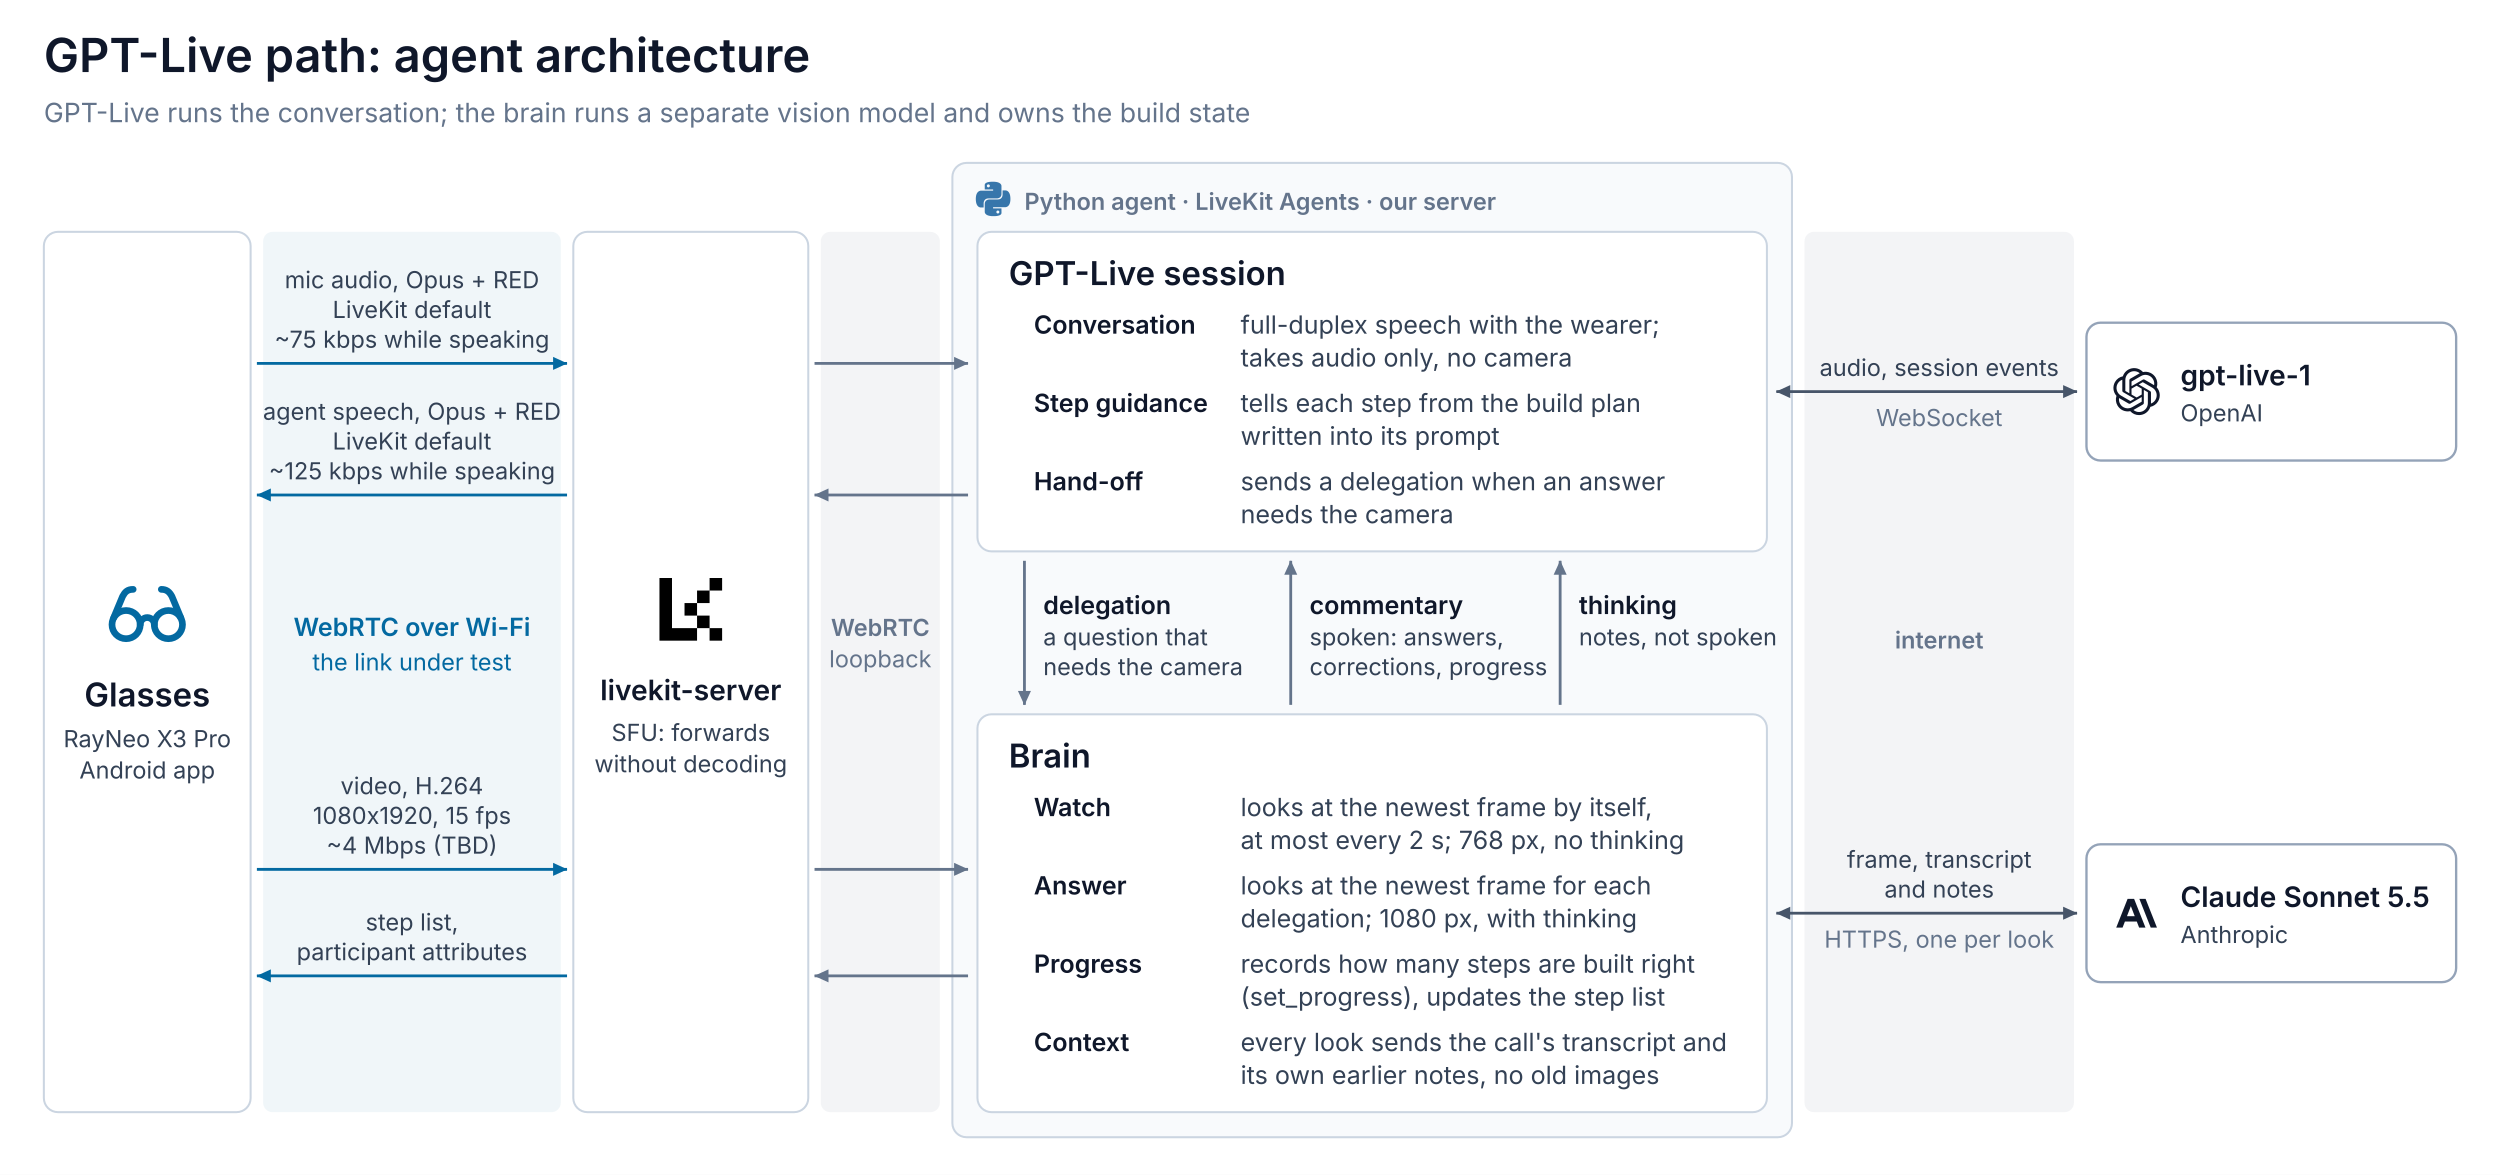
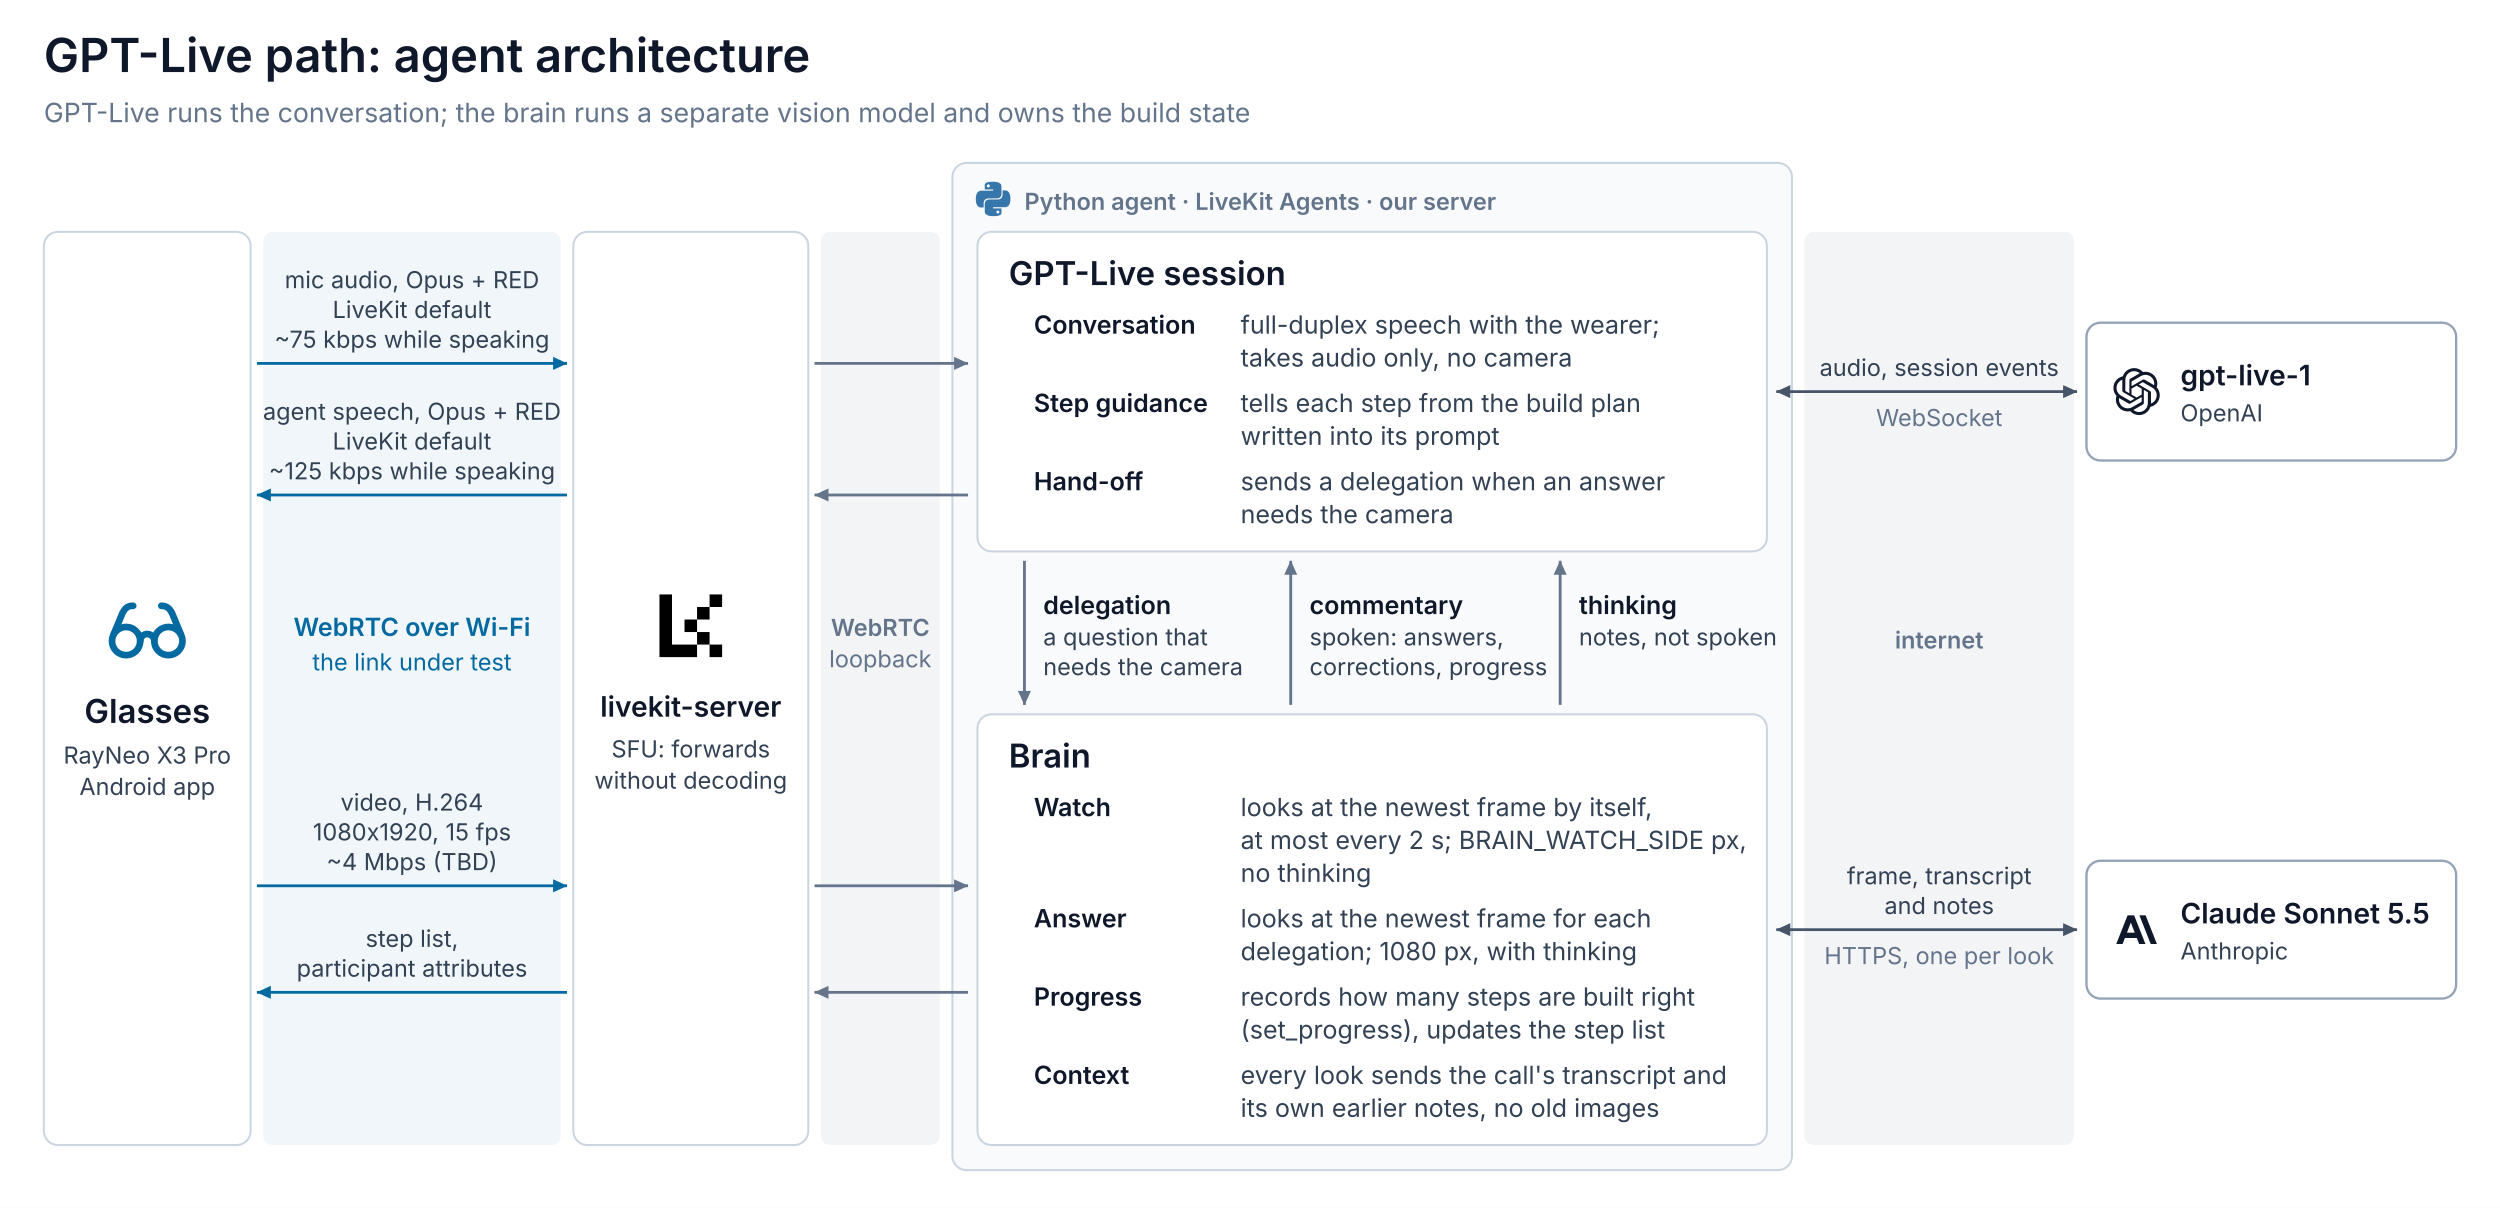
- <svg xmlns="http://www.w3.org/2000/svg" width="1596" height="750" viewBox="0 0 1596 750" font-family="Segoe UI, Inter, Helvetica Neue, Arial, sans-serif">
-   <rect width="1596" height="750" fill="#ffffff" />
+ <svg xmlns="http://www.w3.org/2000/svg" width="1596" height="771" viewBox="0 0 1596 771" font-family="Segoe UI, Inter, Helvetica Neue, Arial, sans-serif">
+   <rect width="1596" height="771" fill="#ffffff" />
  <defs>
    <marker id="head" viewBox="0 0 10 10" refX="9" refY="5" markerWidth="5.5" markerHeight="5.5" orient="auto-start-reverse">
      <path d="M0 0.8 L9.2 5 L0 9.2 Z" fill="#0369a1" />
    </marker>
    <marker id="headm" viewBox="0 0 10 10" refX="9" refY="5" markerWidth="5.5" markerHeight="5.5" orient="auto-start-reverse">
      <path d="M0 0.8 L9.2 5 L0 9.2 Z" fill="#64748b" />
    </marker>
    <marker id="headv" viewBox="0 0 10 10" refX="9" refY="5" markerWidth="5.5" markerHeight="5.5" orient="auto-start-reverse">
      <path d="M0 0.8 L9.2 5 L0 9.2 Z" fill="#475569" />
    </marker>
  </defs>
  <text x="28" y="46" font-size="30" font-weight="600" fill="#0f172a" text-anchor="start">GPT-Live path: agent architecture</text>
  <text x="28" y="78" font-size="17" font-weight="400" fill="#64748b" text-anchor="start">GPT-Live runs the conversation; the brain runs a separate vision model and owns the build state</text>
-   <rect x="28" y="148" width="132" height="562" rx="9" fill="#ffffff" stroke="#cbd5e1" stroke-width="1.3" />
-   <g transform="translate(67.0,365.0) scale(2.25)" fill="none" stroke="#0369a1" stroke-width="1.9" stroke-linecap="round" stroke-linejoin="round">
+   <rect x="28" y="148" width="132" height="583" rx="9" fill="#ffffff" stroke="#cbd5e1" stroke-width="1.3" />
+   <g transform="translate(67.0,375.5) scale(2.25)" fill="none" stroke="#0369a1" stroke-width="1.9" stroke-linecap="round" stroke-linejoin="round">
    <circle cx="6" cy="15" r="4" />
    <circle cx="18" cy="15" r="4" />
    <path d="M14 15a2 2 0 0 0-2-2 2 2 0 0 0-2 2" />
    <path d="M2.5 13 5 7c.7-1.3 1.4-2 3-2" />
    <path d="M21.5 13 19 7c-.7-1.3-1.5-2-3-2" />
  </g>
-   <text x="94.0" y="451.0" font-size="21" font-weight="600" fill="#0f172a" text-anchor="middle">Glasses</text>
-   <text x="94.0" y="477.0" font-size="15" font-weight="400" fill="#334155" text-anchor="middle">RayNeo X3 Pro</text>
-   <text x="94.0" y="497.0" font-size="15" font-weight="400" fill="#334155" text-anchor="middle">Android app</text>
-   <rect x="168" y="148" width="190" height="562" rx="6" fill="#0369a1" fill-opacity="0.06" />
+   <text x="94.0" y="461.5" font-size="21" font-weight="600" fill="#0f172a" text-anchor="middle">Glasses</text>
+   <text x="94.0" y="487.5" font-size="15" font-weight="400" fill="#334155" text-anchor="middle">RayNeo X3 Pro</text>
+   <text x="94.0" y="507.5" font-size="15" font-weight="400" fill="#334155" text-anchor="middle">Android app</text>
+   <rect x="168" y="148" width="190" height="583" rx="6" fill="#0369a1" fill-opacity="0.06" />
  <text x="263.0" y="406.0" font-size="16" font-weight="600" fill="#0369a1" text-anchor="middle">WebRTC over Wi-Fi</text>
  <text x="263.0" y="428.0" font-size="15" font-weight="400" fill="#0369a1" text-anchor="middle">the link under test</text>
-   <rect x="608" y="104" width="536" height="622" rx="9" fill="#f8fafc" stroke="#cbd5e1" stroke-width="1.3" />
+   <rect x="608" y="104" width="536" height="643" rx="9" fill="#f8fafc" stroke="#cbd5e1" stroke-width="1.3" />
  <g transform="translate(623.0,116) scale(0.916667)" fill="#3776AB">
    <path d="M14.25.18l.9.2.73.26.59.3.45.32.34.34.25.34.16.33.1.3.04.26.02.2-.01.13V8.5l-.05.63-.13.55-.21.46-.26.38-.3.31-.33.25-.35.19-.35.14-.33.1-.3.07-.26.04-.21.02H8.77l-.69.05-.59.14-.5.22-.41.27-.33.32-.27.35-.2.36-.15.37-.1.35-.07.32-.04.27-.02.21v3.06H3.17l-.21-.03-.28-.07-.32-.12-.35-.18-.36-.26-.36-.36-.35-.46-.32-.59-.28-.73-.21-.88-.14-1.05-.05-1.23.06-1.22.16-1.04.24-.87.32-.71.36-.57.4-.44.42-.33.42-.24.4-.16.36-.1.32-.05.24-.01h.16l.06.01h8.16v-.83H6.18l-.01-2.75-.02-.37.05-.34.11-.31.17-.28.25-.26.31-.23.38-.2.44-.18.51-.15.58-.12.64-.1.71-.06.77-.04.84-.02 1.27.05zm-6.3 1.98l-.23.33-.08.41.08.41.23.34.33.22.41.09.41-.09.33-.22.23-.34.08-.41-.08-.41-.23-.33-.33-.22-.41-.09-.41.09zm13.09 3.95l.28.06.32.12.35.18.36.27.36.35.35.47.32.59.28.73.21.88.14 1.04.05 1.23-.06 1.23-.16 1.04-.24.86-.32.71-.36.57-.4.45-.42.33-.42.24-.4.16-.36.09-.32.05-.24.02-.16-.01h-8.22v.82h5.84l.01 2.76.02.36-.05.34-.11.31-.17.29-.25.25-.31.24-.38.2-.44.17-.51.15-.58.13-.64.09-.71.07-.77.04-.84.01-1.27-.04-1.07-.14-.9-.2-.73-.25-.59-.3-.45-.33-.34-.34-.25-.34-.16-.33-.1-.3-.04-.25-.02-.2.01-.13v-5.34l.05-.64.13-.54.21-.46.26-.38.3-.32.33-.24.35-.2.35-.14.33-.1.3-.06.26-.04.21-.02.13-.01h5.84l.69-.05.59-.14.5-.21.41-.28.33-.32.27-.35.2-.36.15-.36.1-.35.07-.32.04-.28.02-.21V6.07h2.09l.14.01zm-6.47 14.25l-.23.33-.08.41.08.41.23.33.33.23.41.08.41-.08.33-.23.23-.33.08-.41-.08-.41-.23-.33-.33-.23-.41-.08-.41.08z" />
  </g>
  <text x="654" y="134" font-size="15" font-weight="600" fill="#64748b" text-anchor="start">Python agent · LiveKit Agents · our server</text>
  <rect x="624" y="148" width="504" height="204" rx="9" fill="#ffffff" stroke="#cbd5e1" stroke-width="1.3" />
  <text x="644" y="182" font-size="21" font-weight="600" fill="#0f172a" text-anchor="start">GPT-Live session</text>
  <text x="660" y="213" font-size="16" font-weight="600" fill="#0f172a" text-anchor="start">Conversation</text>
  <text x="792" y="213" font-size="16" font-weight="400" fill="#334155" text-anchor="start">full-duplex speech with the wearer;</text>
  <text x="792" y="234" font-size="16" font-weight="400" fill="#334155" text-anchor="start">takes audio only, no camera</text>
  <text x="660" y="263" font-size="16" font-weight="600" fill="#0f172a" text-anchor="start">Step guidance</text>
  <text x="792" y="263" font-size="16" font-weight="400" fill="#334155" text-anchor="start">tells each step from the build plan</text>
  <text x="792" y="284" font-size="16" font-weight="400" fill="#334155" text-anchor="start">written into its prompt</text>
  <text x="660" y="313" font-size="16" font-weight="600" fill="#0f172a" text-anchor="start">Hand-off</text>
  <text x="792" y="313" font-size="16" font-weight="400" fill="#334155" text-anchor="start">sends a delegation when an answer</text>
  <text x="792" y="334" font-size="16" font-weight="400" fill="#334155" text-anchor="start">needs the camera</text>
-   <rect x="624" y="456" width="504" height="254" rx="9" fill="#ffffff" stroke="#cbd5e1" stroke-width="1.3" />
+   <rect x="624" y="456" width="504" height="275" rx="9" fill="#ffffff" stroke="#cbd5e1" stroke-width="1.3" />
  <text x="644" y="490" font-size="21" font-weight="600" fill="#0f172a" text-anchor="start">Brain</text>
  <text x="660" y="521" font-size="16" font-weight="600" fill="#0f172a" text-anchor="start">Watch</text>
  <text x="792" y="521" font-size="16" font-weight="400" fill="#334155" text-anchor="start">looks at the newest frame by itself,</text>
-   <text x="792" y="542" font-size="16" font-weight="400" fill="#334155" text-anchor="start">at most every 2 s; 768 px, no thinking</text>
-   <text x="660" y="571" font-size="16" font-weight="600" fill="#0f172a" text-anchor="start">Answer</text>
-   <text x="792" y="571" font-size="16" font-weight="400" fill="#334155" text-anchor="start">looks at the newest frame for each</text>
-   <text x="792" y="592" font-size="16" font-weight="400" fill="#334155" text-anchor="start">delegation; 1080 px, with thinking</text>
-   <text x="660" y="621" font-size="16" font-weight="600" fill="#0f172a" text-anchor="start">Progress</text>
-   <text x="792" y="621" font-size="16" font-weight="400" fill="#334155" text-anchor="start">records how many steps are built right</text>
-   <text x="792" y="642" font-size="16" font-weight="400" fill="#334155" text-anchor="start">(set_progress), updates the step list</text>
-   <text x="660" y="671" font-size="16" font-weight="600" fill="#0f172a" text-anchor="start">Context</text>
-   <text x="792" y="671" font-size="16" font-weight="400" fill="#334155" text-anchor="start">every look sends the call's transcript and</text>
-   <text x="792" y="692" font-size="16" font-weight="400" fill="#334155" text-anchor="start">its own earlier notes, no old images</text>
+   <text x="792" y="542" font-size="16" font-weight="400" fill="#334155" text-anchor="start">at most every 2 s; BRAIN_WATCH_SIDE px,</text>
+   <text x="792" y="563" font-size="16" font-weight="400" fill="#334155" text-anchor="start">no thinking</text>
+   <text x="660" y="592" font-size="16" font-weight="600" fill="#0f172a" text-anchor="start">Answer</text>
+   <text x="792" y="592" font-size="16" font-weight="400" fill="#334155" text-anchor="start">looks at the newest frame for each</text>
+   <text x="792" y="613" font-size="16" font-weight="400" fill="#334155" text-anchor="start">delegation; 1080 px, with thinking</text>
+   <text x="660" y="642" font-size="16" font-weight="600" fill="#0f172a" text-anchor="start">Progress</text>
+   <text x="792" y="642" font-size="16" font-weight="400" fill="#334155" text-anchor="start">records how many steps are built right</text>
+   <text x="792" y="663" font-size="16" font-weight="400" fill="#334155" text-anchor="start">(set_progress), updates the step list</text>
+   <text x="660" y="692" font-size="16" font-weight="600" fill="#0f172a" text-anchor="start">Context</text>
+   <text x="792" y="692" font-size="16" font-weight="400" fill="#334155" text-anchor="start">every look sends the call's transcript and</text>
+   <text x="792" y="713" font-size="16" font-weight="400" fill="#334155" text-anchor="start">its own earlier notes, no old images</text>
  <path d="M654 358 L654 450" fill="none" stroke="#64748b" stroke-width="1.8" stroke-linejoin="round" marker-end="url(#headm)" />
  <path d="M824 450 L824 358" fill="none" stroke="#64748b" stroke-width="1.8" stroke-linejoin="round" marker-end="url(#headm)" />
  <path d="M996 450 L996 358" fill="none" stroke="#64748b" stroke-width="1.8" stroke-linejoin="round" marker-end="url(#headm)" />
  <text x="666" y="392.0" font-size="16" font-weight="600" fill="#0f172a" text-anchor="start">delegation</text>
  <text x="666" y="412.0" font-size="15" font-weight="400" fill="#334155" text-anchor="start">a question that</text>
  <text x="666" y="431.0" font-size="15" font-weight="400" fill="#334155" text-anchor="start">needs the camera</text>
  <text x="836" y="392.0" font-size="16" font-weight="600" fill="#0f172a" text-anchor="start">commentary</text>
  <text x="836" y="412.0" font-size="15" font-weight="400" fill="#334155" text-anchor="start">spoken: answers,</text>
  <text x="836" y="431.0" font-size="15" font-weight="400" fill="#334155" text-anchor="start">corrections, progress</text>
  <text x="1008" y="392.0" font-size="16" font-weight="600" fill="#0f172a" text-anchor="start">thinking</text>
  <text x="1008" y="412.0" font-size="15" font-weight="400" fill="#334155" text-anchor="start">notes, not spoken</text>
-   <rect x="366" y="148" width="150" height="562" rx="9" fill="#ffffff" stroke="#cbd5e1" stroke-width="1.3" />
-   <g transform="translate(421.0,369.0) scale(1.66667)" fill="#000000">
+   <rect x="366" y="148" width="150" height="583" rx="9" fill="#ffffff" stroke="#cbd5e1" stroke-width="1.3" />
+   <g transform="translate(421.0,379.5) scale(1.66667)" fill="#000000">
    <path d="M0 0v24h14.4v-4.799h4.8V24H24v-4.8h-4.799v-4.8h-4.8v4.8H4.8V0H0zm14.4 14.4V9.602h4.801V4.8H24V0h-4.8v4.8h-4.8v4.8H9.6v4.8h4.8z" />
  </g>
-   <text x="441.0" y="447.0" font-size="18" font-weight="600" fill="#0f172a" text-anchor="middle">livekit-server</text>
-   <text x="441.0" y="473.0" font-size="15" font-weight="400" fill="#334155" text-anchor="middle">SFU: forwards</text>
-   <text x="441.0" y="493.0" font-size="15" font-weight="400" fill="#334155" text-anchor="middle">without decoding</text>
-   <rect x="524" y="148" width="76" height="562" rx="6" fill="#64748b" fill-opacity="0.08" />
+   <text x="441.0" y="457.5" font-size="18" font-weight="600" fill="#0f172a" text-anchor="middle">livekit-server</text>
+   <text x="441.0" y="483.5" font-size="15" font-weight="400" fill="#334155" text-anchor="middle">SFU: forwards</text>
+   <text x="441.0" y="503.5" font-size="15" font-weight="400" fill="#334155" text-anchor="middle">without decoding</text>
+   <rect x="524" y="148" width="76" height="583" rx="6" fill="#64748b" fill-opacity="0.08" />
  <text x="562.0" y="406.0" font-size="15" font-weight="600" fill="#64748b" text-anchor="middle">WebRTC</text>
  <text x="562.0" y="426.0" font-size="15" font-weight="400" fill="#64748b" text-anchor="middle">loopback</text>
  <path d="M164 232.0 L362 232.0" fill="none" stroke="#0369a1" stroke-width="1.8" stroke-linejoin="round" marker-end="url(#head)" />
  <path d="M520 232.0 L618 232.0" fill="none" stroke="#64748b" stroke-width="1.8" stroke-linejoin="round" marker-end="url(#headm)" />
  <text x="263.0" y="184.0" font-size="15" font-weight="400" fill="#334155" text-anchor="middle">mic audio, Opus + RED</text>
  <text x="263.0" y="203.0" font-size="15" font-weight="400" fill="#334155" text-anchor="middle">LiveKit default</text>
  <text x="263.0" y="222.0" font-size="15" font-weight="400" fill="#334155" text-anchor="middle">~75 kbps while speaking</text>
  <path d="M618 316.0 L520 316.0" fill="none" stroke="#64748b" stroke-width="1.8" stroke-linejoin="round" marker-end="url(#headm)" />
  <path d="M362 316.0 L164 316.0" fill="none" stroke="#0369a1" stroke-width="1.8" stroke-linejoin="round" marker-end="url(#head)" />
  <text x="263.0" y="268.0" font-size="15" font-weight="400" fill="#334155" text-anchor="middle">agent speech, Opus + RED</text>
  <text x="263.0" y="287.0" font-size="15" font-weight="400" fill="#334155" text-anchor="middle">LiveKit default</text>
  <text x="263.0" y="306.0" font-size="15" font-weight="400" fill="#334155" text-anchor="middle">~125 kbps while speaking</text>
-   <path d="M164 555.0 L362 555.0" fill="none" stroke="#0369a1" stroke-width="1.8" stroke-linejoin="round" marker-end="url(#head)" />
-   <path d="M520 555.0 L618 555.0" fill="none" stroke="#64748b" stroke-width="1.8" stroke-linejoin="round" marker-end="url(#headm)" />
-   <text x="263.0" y="507.0" font-size="15" font-weight="400" fill="#334155" text-anchor="middle">video, H.264</text>
-   <text x="263.0" y="526.0" font-size="15" font-weight="400" fill="#334155" text-anchor="middle">1080x1920, 15 fps</text>
-   <text x="263.0" y="545.0" font-size="15" font-weight="400" fill="#334155" text-anchor="middle">~4 Mbps (TBD)</text>
-   <path d="M618 623.0 L520 623.0" fill="none" stroke="#64748b" stroke-width="1.8" stroke-linejoin="round" marker-end="url(#headm)" />
-   <path d="M362 623.0 L164 623.0" fill="none" stroke="#0369a1" stroke-width="1.8" stroke-linejoin="round" marker-end="url(#head)" />
-   <text x="263.0" y="594.0" font-size="15" font-weight="400" fill="#334155" text-anchor="middle">step list,</text>
-   <text x="263.0" y="613.0" font-size="15" font-weight="400" fill="#334155" text-anchor="middle">participant attributes</text>
-   <rect x="1152" y="148" width="172" height="562" rx="6" fill="#64748b" fill-opacity="0.08" />
+   <path d="M164 565.5 L362 565.5" fill="none" stroke="#0369a1" stroke-width="1.8" stroke-linejoin="round" marker-end="url(#head)" />
+   <path d="M520 565.5 L618 565.5" fill="none" stroke="#64748b" stroke-width="1.8" stroke-linejoin="round" marker-end="url(#headm)" />
+   <text x="263.0" y="517.5" font-size="15" font-weight="400" fill="#334155" text-anchor="middle">video, H.264</text>
+   <text x="263.0" y="536.5" font-size="15" font-weight="400" fill="#334155" text-anchor="middle">1080x1920, 15 fps</text>
+   <text x="263.0" y="555.5" font-size="15" font-weight="400" fill="#334155" text-anchor="middle">~4 Mbps (TBD)</text>
+   <path d="M618 633.5 L520 633.5" fill="none" stroke="#64748b" stroke-width="1.8" stroke-linejoin="round" marker-end="url(#headm)" />
+   <path d="M362 633.5 L164 633.5" fill="none" stroke="#0369a1" stroke-width="1.8" stroke-linejoin="round" marker-end="url(#head)" />
+   <text x="263.0" y="604.5" font-size="15" font-weight="400" fill="#334155" text-anchor="middle">step list,</text>
+   <text x="263.0" y="623.5" font-size="15" font-weight="400" fill="#334155" text-anchor="middle">participant attributes</text>
+   <rect x="1152" y="148" width="172" height="583" rx="6" fill="#64748b" fill-opacity="0.08" />
  <text x="1238.0" y="414.0" font-size="15" font-weight="600" fill="#64748b" text-anchor="middle">internet</text>
  <rect x="1332" y="206.0" width="236" height="88" rx="9" fill="#ffffff" stroke="#94a3b8" stroke-width="1.5" />
  <g transform="translate(1349.0,235.0) scale(1.25)" fill="#0f172a">
    <path d="M22.282 9.821a5.985 5.985 0 0 0-.516-4.911 6.046 6.046 0 0 0-6.51-2.9A6.065 6.065 0 0 0 4.981 4.182a5.985 5.985 0 0 0-3.998 2.9 6.046 6.046 0 0 0 .743 7.097 5.98 5.98 0 0 0 .511 4.911 6.051 6.051 0 0 0 6.515 2.9A5.985 5.985 0 0 0 13.26 24a6.056 6.056 0 0 0 5.772-4.206 5.989 5.989 0 0 0 3.998-2.9 6.056 6.056 0 0 0-.748-7.073zm-9.022 12.608a4.476 4.476 0 0 1-2.876-1.041l.142-.08 4.778-2.758a.795.795 0 0 0 .393-.681v-6.737l2.02 1.169a.071.071 0 0 1 .038.052v5.583a4.504 4.504 0 0 1-4.495 4.494zm-9.661-4.125a4.471 4.471 0 0 1-.535-3.014l.142.085 4.783 2.758a.771.771 0 0 0 .781 0l5.843-3.369v2.332a.08.08 0 0 1-.033.061L9.74 19.95a4.499 4.499 0 0 1-6.141-1.646zM2.341 7.896a4.485 4.485 0 0 1 2.365-1.973V11.6a.766.766 0 0 0 .388.676l5.814 3.354-2.02 1.169a.076.076 0 0 1-.071 0l-4.83-2.787A4.504 4.504 0 0 1 2.341 7.872zm16.596 3.856L13.104 8.364 15.119 7.2a.076.076 0 0 1 .071 0l4.83 2.791a4.494 4.494 0 0 1-.676 8.104v-5.677a.79.79 0 0 0-.407-.667zm2.011-3.023l-.142-.085-4.774-2.782a.776.776 0 0 0-.785 0L9.409 9.23V6.897a.066.066 0 0 1 .028-.061l4.83-2.787a4.499 4.499 0 0 1 6.68 4.66zM8.306 12.863l-2.02-1.164a.08.08 0 0 1-.038-.057V6.074a4.499 4.499 0 0 1 7.376-3.454l-.142.081L8.704 5.459a.795.795 0 0 0-.393.681zm1.098-2.365l2.602-1.5 2.607 1.5v2.999l-2.597 1.5-2.607-1.5Z" />
  </g>
  <text x="1392" y="246.0" font-size="18" font-weight="600" fill="#0f172a" text-anchor="start">gpt-live-1</text>
  <text x="1392" y="269.0" font-size="15" font-weight="400" fill="#334155" text-anchor="start">OpenAI</text>
  <path d="M1134 250.0 L1326 250.0" fill="none" stroke="#475569" stroke-width="1.8" stroke-linejoin="round" marker-start="url(#headv)" marker-end="url(#headv)" />
  <text x="1238.0" y="240.0" font-size="15" font-weight="400" fill="#334155" text-anchor="middle">audio, session events</text>
  <text x="1238.0" y="272.0" font-size="15" font-weight="400" fill="#64748b" text-anchor="middle">WebSocket</text>
-   <rect x="1332" y="539.0" width="236" height="88" rx="9" fill="#ffffff" stroke="#94a3b8" stroke-width="1.5" />
-   <g transform="translate(1351.0,570.0) scale(1.08333)" fill="#0f172a">
+   <rect x="1332" y="549.5" width="236" height="88" rx="9" fill="#ffffff" stroke="#94a3b8" stroke-width="1.5" />
+   <g transform="translate(1351.0,580.5) scale(1.08333)" fill="#0f172a">
    <path d="M17.304 3.541h-3.672l6.696 16.918H24Zm-10.608 0L0 20.459h3.744l1.369-3.553h7.005l1.369 3.553h3.744L10.536 3.541Zm-.371 10.223 2.291-5.946 2.291 5.946Z" />
  </g>
-   <text x="1392" y="579.0" font-size="18" font-weight="600" fill="#0f172a" text-anchor="start">Claude Sonnet 5.5</text>
-   <text x="1392" y="602.0" font-size="15" font-weight="400" fill="#334155" text-anchor="start">Anthropic</text>
-   <path d="M1134 583.0 L1326 583.0" fill="none" stroke="#475569" stroke-width="1.8" stroke-linejoin="round" marker-start="url(#headv)" marker-end="url(#headv)" />
-   <text x="1238.0" y="554.0" font-size="15" font-weight="400" fill="#334155" text-anchor="middle">frame, transcript</text>
-   <text x="1238.0" y="573.0" font-size="15" font-weight="400" fill="#334155" text-anchor="middle">and notes</text>
-   <text x="1238.0" y="605.0" font-size="15" font-weight="400" fill="#64748b" text-anchor="middle">HTTPS, one per look</text>
+   <text x="1392" y="589.5" font-size="18" font-weight="600" fill="#0f172a" text-anchor="start">Claude Sonnet 5.5</text>
+   <text x="1392" y="612.5" font-size="15" font-weight="400" fill="#334155" text-anchor="start">Anthropic</text>
+   <path d="M1134 593.5 L1326 593.5" fill="none" stroke="#475569" stroke-width="1.8" stroke-linejoin="round" marker-start="url(#headv)" marker-end="url(#headv)" />
+   <text x="1238.0" y="564.5" font-size="15" font-weight="400" fill="#334155" text-anchor="middle">frame, transcript</text>
+   <text x="1238.0" y="583.5" font-size="15" font-weight="400" fill="#334155" text-anchor="middle">and notes</text>
+   <text x="1238.0" y="615.5" font-size="15" font-weight="400" fill="#64748b" text-anchor="middle">HTTPS, one per look</text>
</svg>
